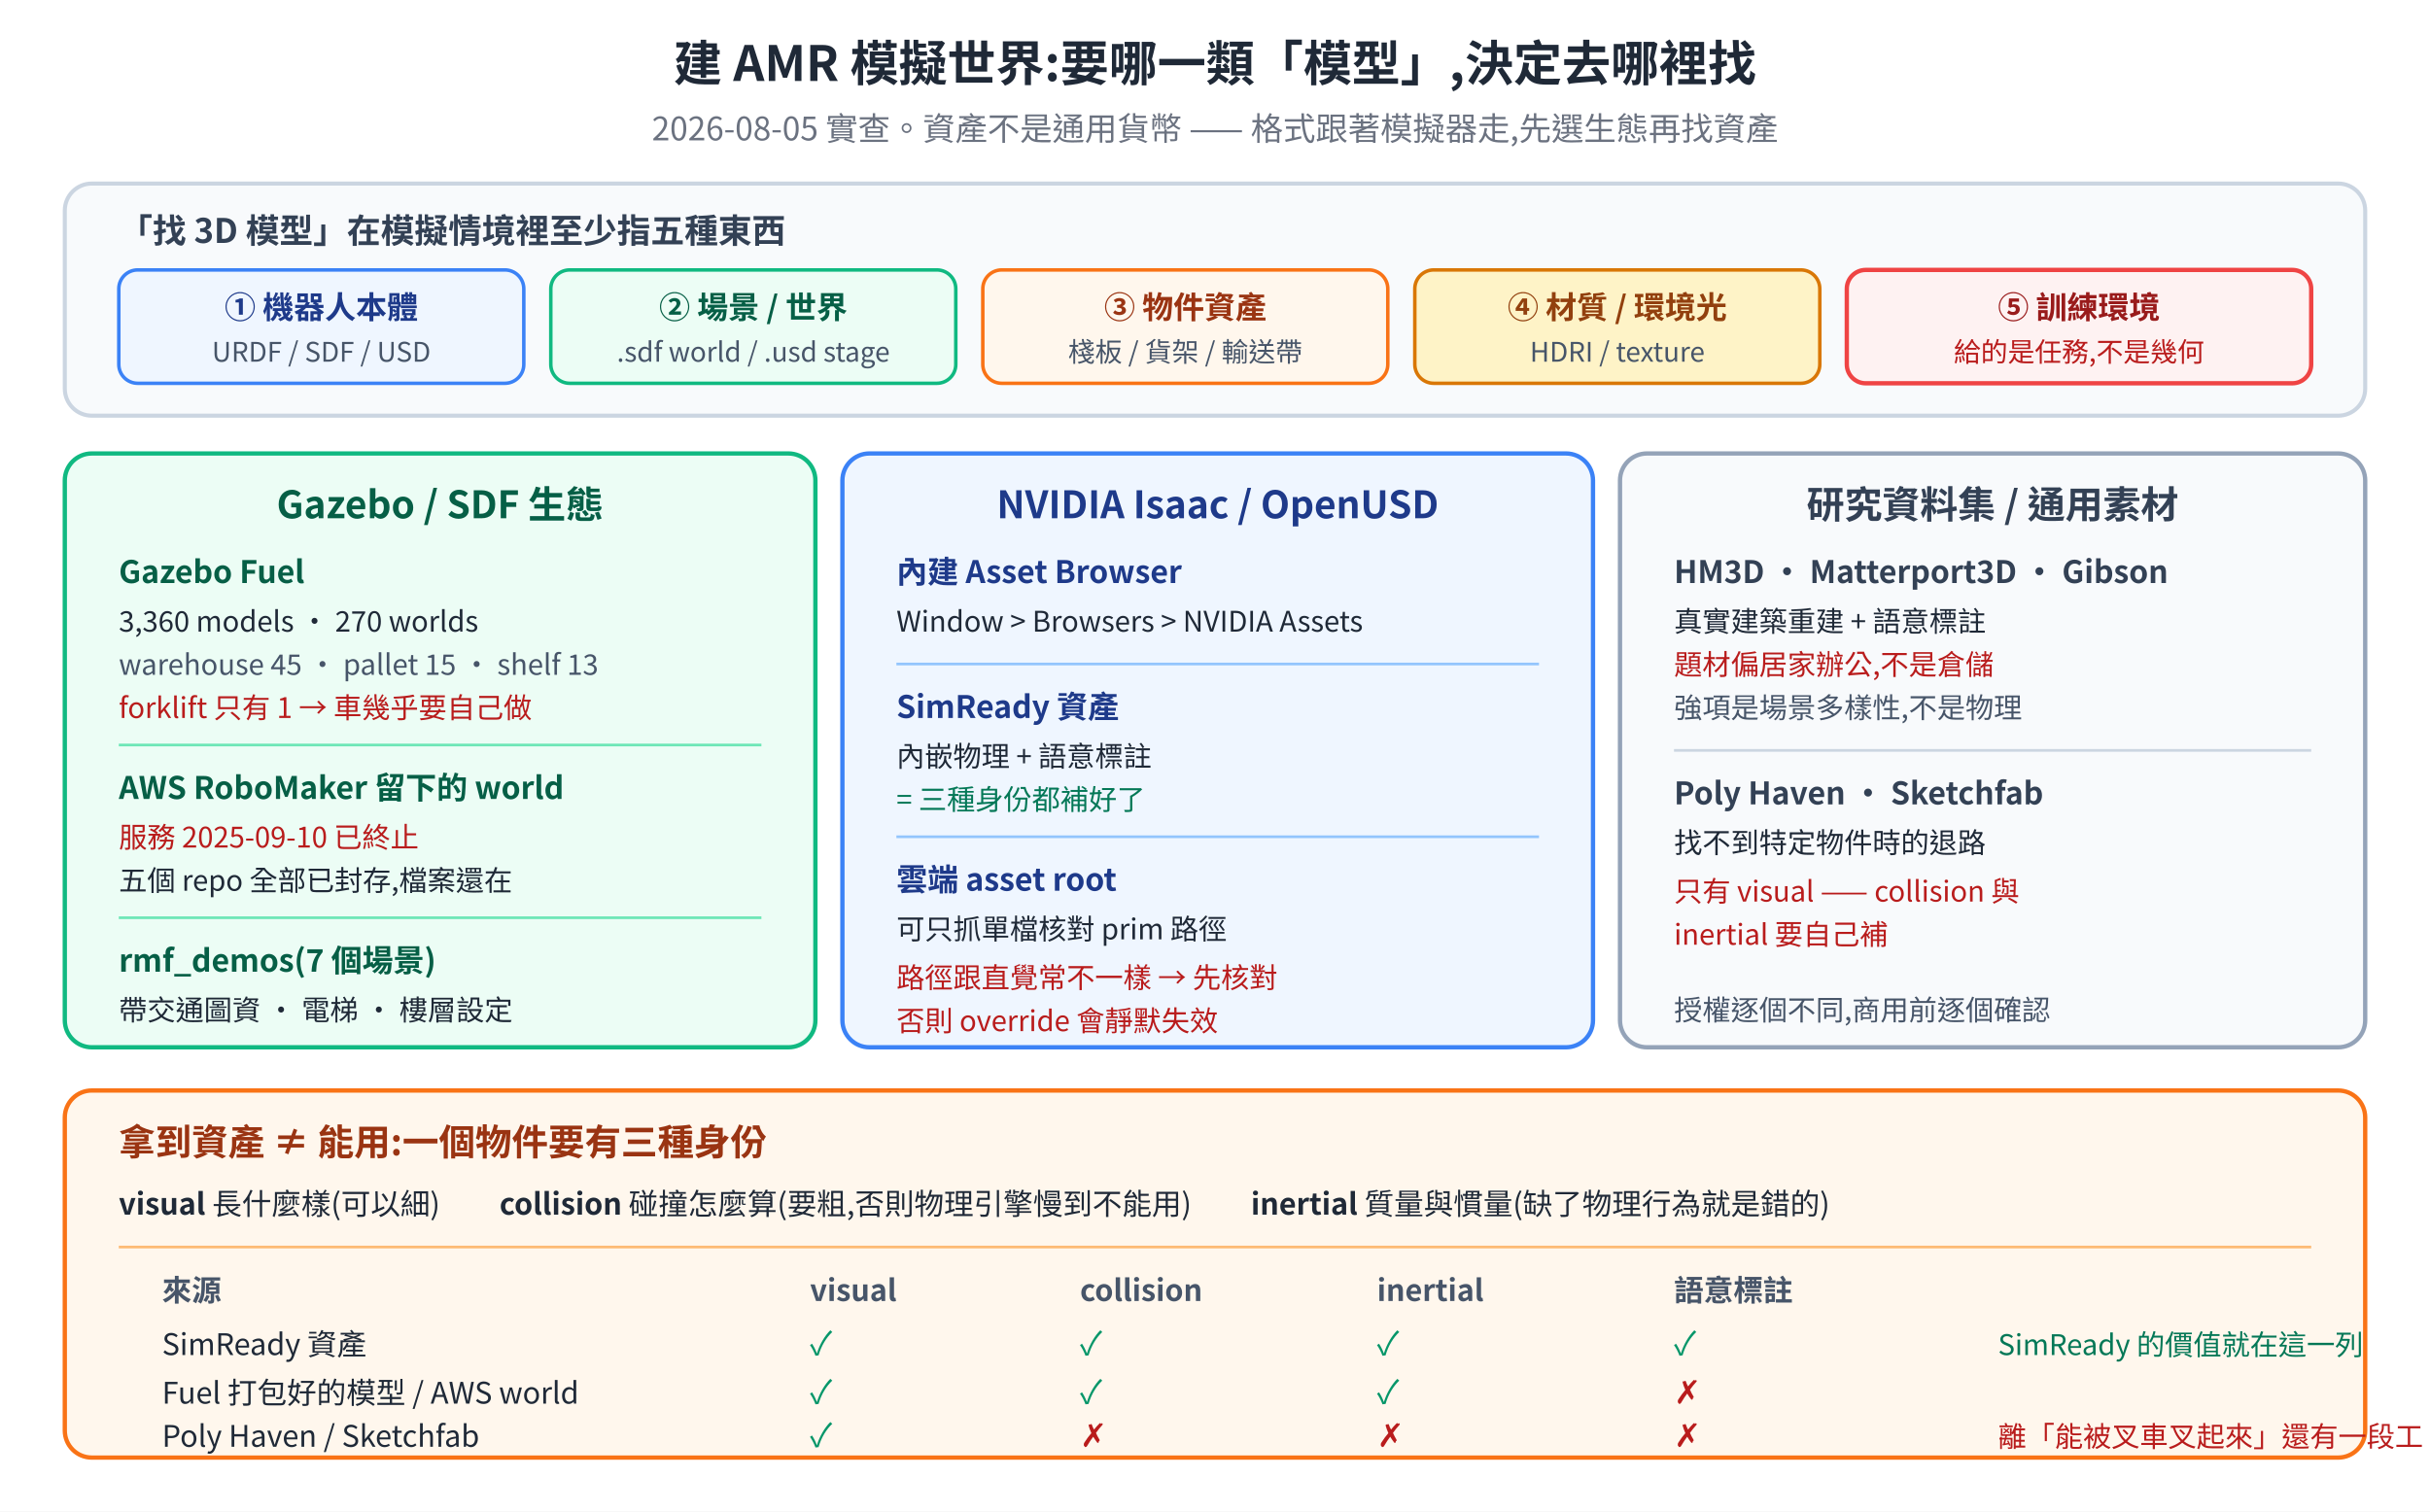
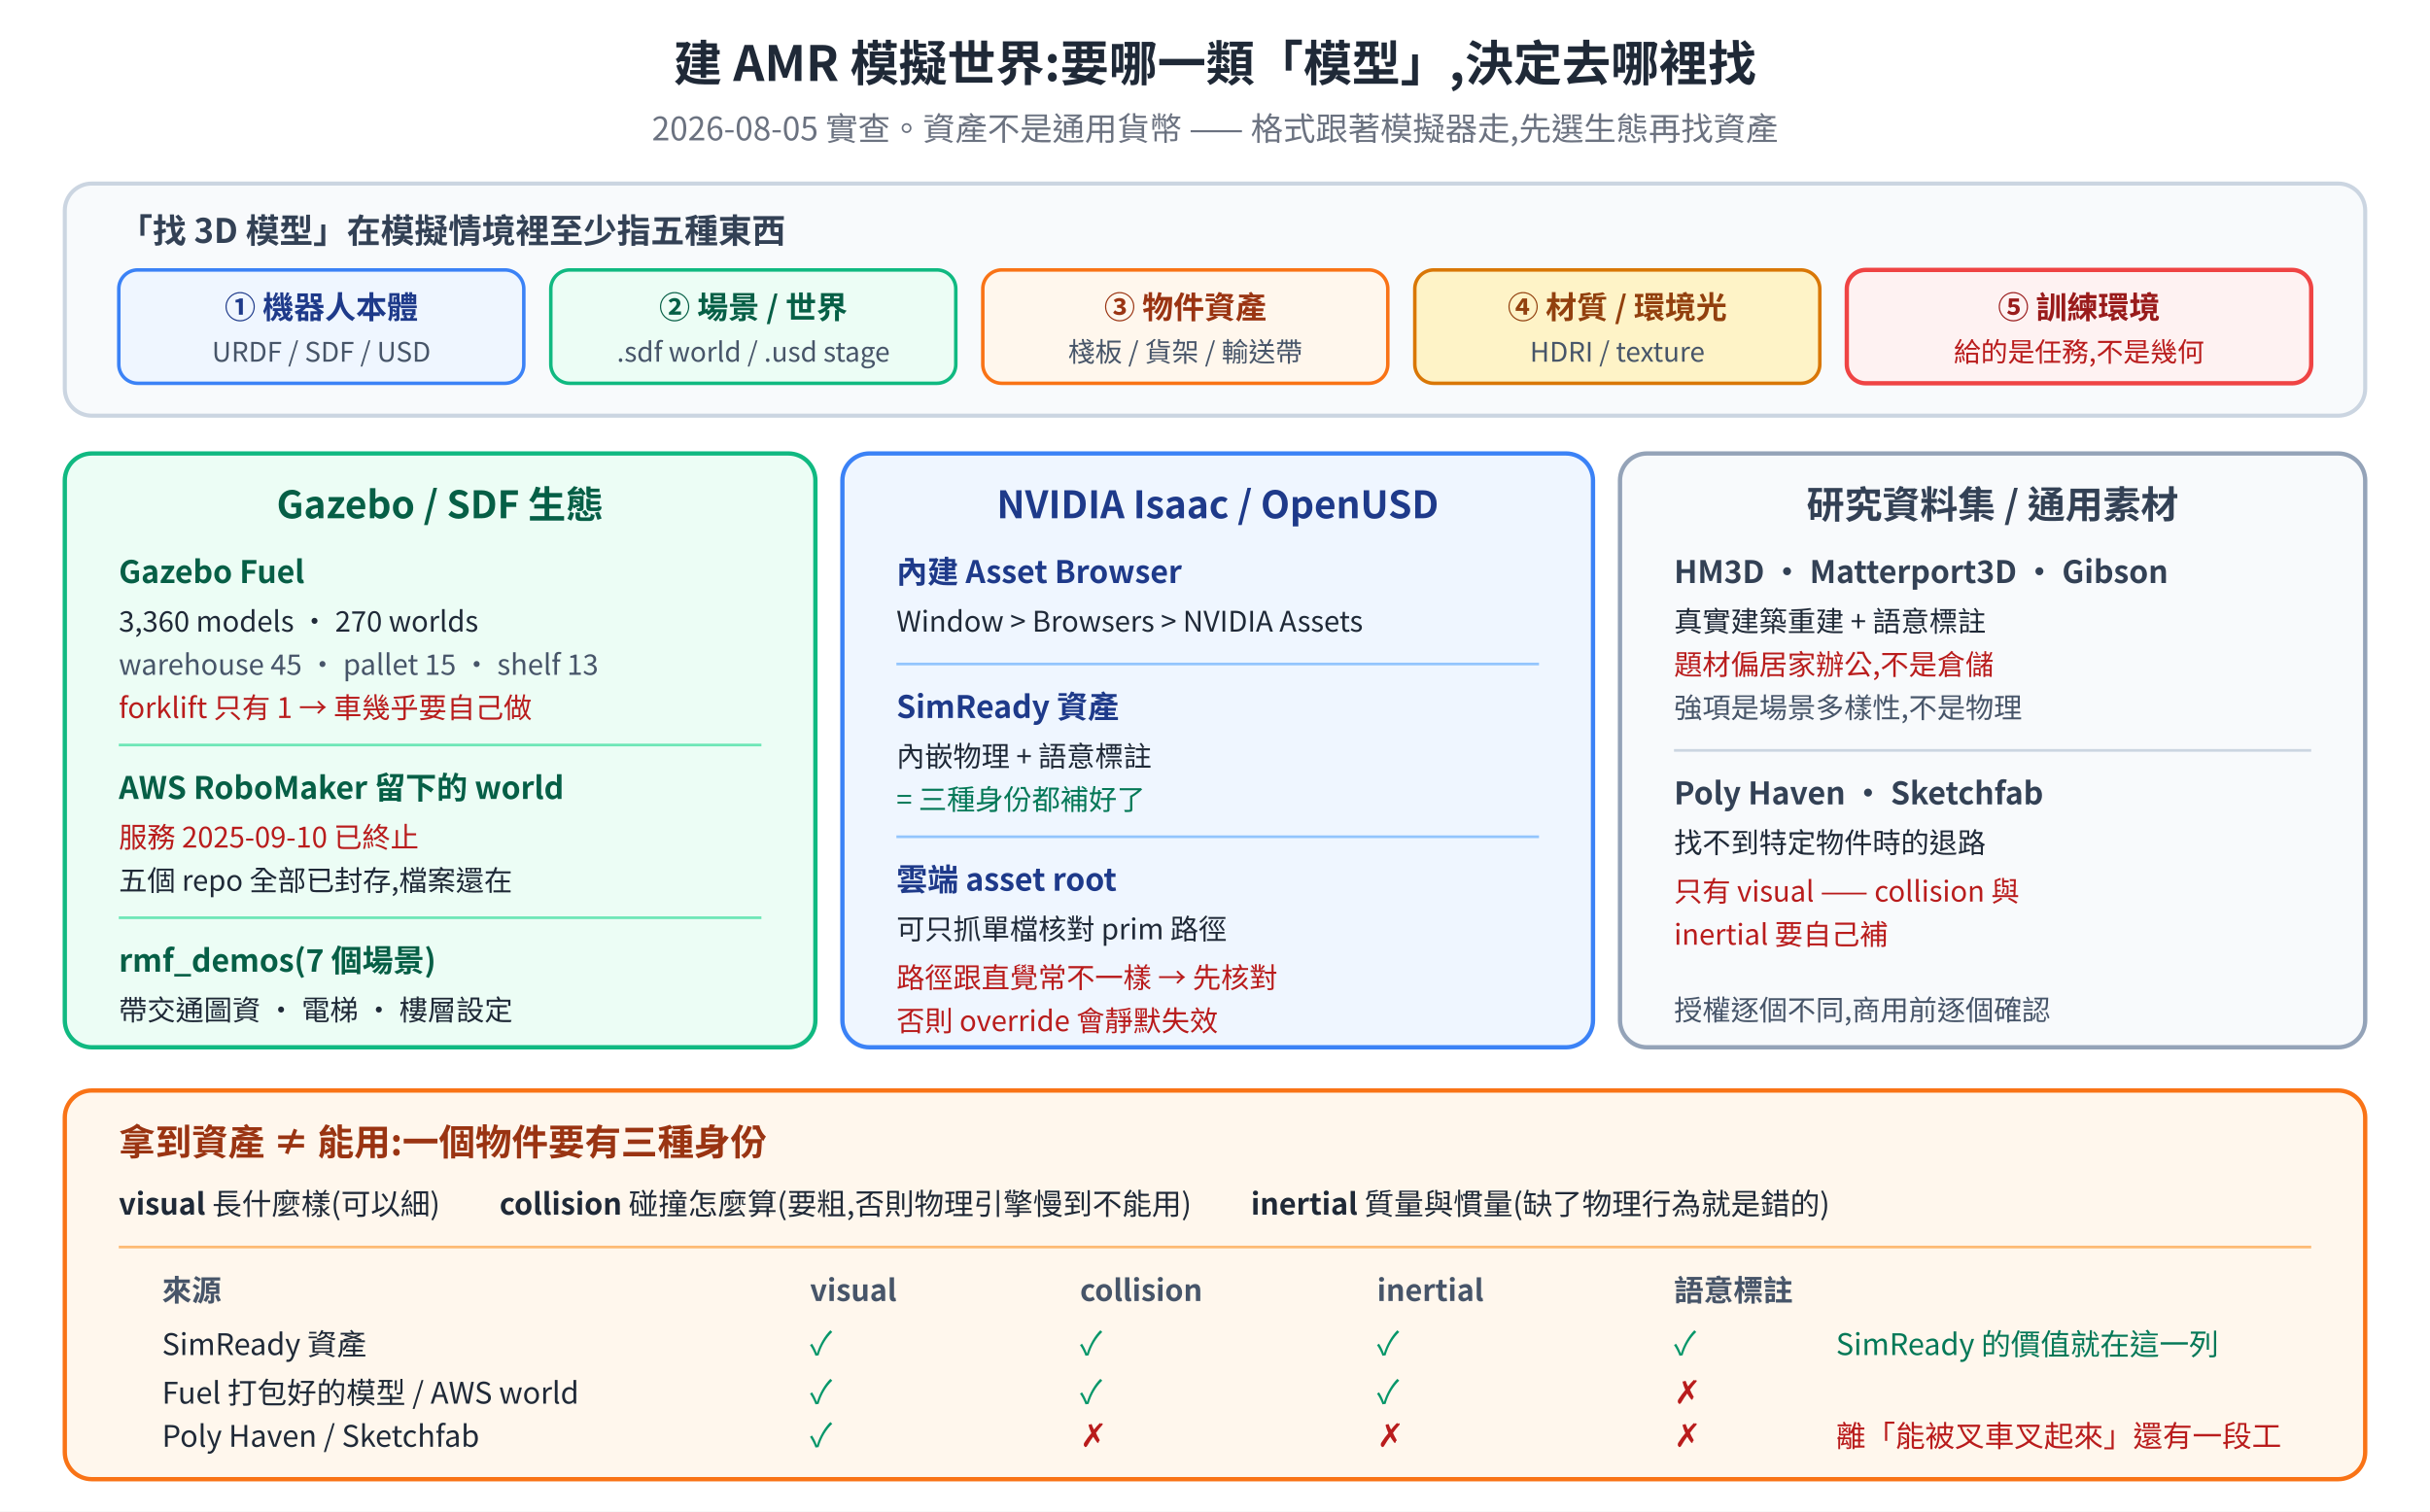
<svg xmlns="http://www.w3.org/2000/svg" viewBox="0 0 900 560" font-family="'Noto Sans CJK TC','PingFang TC','Microsoft JhengHei',sans-serif">
  <defs>
    <marker id="sa-a" markerWidth="10" markerHeight="10" refX="7" refY="4" orient="auto">
      <path d="M0,0 L8,4 L0,8 Z" fill="#F97316" />
    </marker>
  </defs>
  <rect width="900" height="560" fill="#ffffff" />
  <text x="450" y="30" text-anchor="middle" font-size="18" font-weight="700" fill="#1F2937">建 AMR 模擬世界:要哪一類「模型」,決定去哪裡找</text>
  <text x="450" y="52" text-anchor="middle" font-size="12" fill="#6B7280">2026-08-05 實查。資產不是通用貨幣 —— 格式跟著模擬器走,先選生態再找資產</text>
  <rect x="24" y="68" width="852" height="86" rx="10" fill="#F8FAFC" stroke="#CBD5E1" stroke-width="1.5" />
  <text x="44" y="90" font-size="12.5" font-weight="700" fill="#334155">「找 3D 模型」在模擬情境裡至少指五種東西</text>
  <rect x="44" y="100" width="150" height="42" rx="7" fill="#EFF6FF" stroke="#3B82F6" stroke-width="1.3" />
  <text x="119" y="118" text-anchor="middle" font-size="11.5" font-weight="700" fill="#1E3A8A">① 機器人本體</text>
  <text x="119" y="134" text-anchor="middle" font-size="10" fill="#475569">URDF / SDF / USD</text>
  <rect x="204" y="100" width="150" height="42" rx="7" fill="#ECFDF5" stroke="#10B981" stroke-width="1.3" />
  <text x="279" y="118" text-anchor="middle" font-size="11.5" font-weight="700" fill="#065F46">② 場景 / 世界</text>
  <text x="279" y="134" text-anchor="middle" font-size="10" fill="#475569">.sdf world / .usd stage</text>
  <rect x="364" y="100" width="150" height="42" rx="7" fill="#FFF7ED" stroke="#F97316" stroke-width="1.3" />
  <text x="439" y="118" text-anchor="middle" font-size="11.5" font-weight="700" fill="#9A3412">③ 物件資產</text>
  <text x="439" y="134" text-anchor="middle" font-size="10" fill="#475569">棧板 / 貨架 / 輸送帶</text>
  <rect x="524" y="100" width="150" height="42" rx="7" fill="#FEF3C7" stroke="#D97706" stroke-width="1.3" />
  <text x="599" y="118" text-anchor="middle" font-size="11.5" font-weight="700" fill="#92400E">④ 材質 / 環境光</text>
  <text x="599" y="134" text-anchor="middle" font-size="10" fill="#475569">HDRI / texture</text>
  <rect x="684" y="100" width="172" height="42" rx="7" fill="#FEF2F2" stroke="#EF4444" stroke-width="1.6" />
  <text x="770" y="118" text-anchor="middle" font-size="11.5" font-weight="700" fill="#991B1B">⑤ 訓練環境</text>
  <text x="770" y="134" text-anchor="middle" font-size="10" fill="#B91C1C">給的是任務,不是幾何</text>
  <rect x="24" y="168" width="278" height="220" rx="10" fill="#ECFDF5" stroke="#10B981" stroke-width="1.6" />
  <text x="163" y="192" text-anchor="middle" font-size="14" font-weight="700" fill="#065F46">Gazebo / SDF 生態</text>
  <text x="44" y="216" font-size="11.5" font-weight="700" fill="#065F46">Gazebo Fuel</text>
  <text x="44" y="234" font-size="10.5" fill="#1F2937">3,360 models · 270 worlds</text>
  <text x="44" y="250" font-size="10.5" fill="#475569">warehouse 45 · pallet 15 · shelf 13</text>
  <text x="44" y="266" font-size="10.5" fill="#B91C1C">forklift 只有 1 → 車幾乎要自己做</text>
  <line x1="44" y1="276" x2="282" y2="276" stroke="#6EE7B7" stroke-width="1" />
  <text x="44" y="296" font-size="11.5" font-weight="700" fill="#065F46">AWS RoboMaker 留下的 world</text>
  <text x="44" y="314" font-size="10.5" fill="#B91C1C">服務 2025-09-10 已終止</text>
  <text x="44" y="330" font-size="10.5" fill="#1F2937">五個 repo 全部已封存,檔案還在</text>
  <line x1="44" y1="340" x2="282" y2="340" stroke="#6EE7B7" stroke-width="1" />
  <text x="44" y="360" font-size="11.5" font-weight="700" fill="#065F46">rmf_demos(7 個場景)</text>
  <text x="44" y="378" font-size="10.5" fill="#1F2937">帶交通圖資 · 電梯 · 樓層設定</text>
  <rect x="312" y="168" width="278" height="220" rx="10" fill="#EFF6FF" stroke="#3B82F6" stroke-width="1.6" />
  <text x="451" y="192" text-anchor="middle" font-size="14" font-weight="700" fill="#1E3A8A">NVIDIA Isaac / OpenUSD</text>
  <text x="332" y="216" font-size="11.5" font-weight="700" fill="#1E3A8A">內建 Asset Browser</text>
  <text x="332" y="234" font-size="10.5" fill="#1F2937">Window &gt; Browsers &gt; NVIDIA Assets</text>
  <line x1="332" y1="246" x2="570" y2="246" stroke="#93C5FD" stroke-width="1" />
  <text x="332" y="266" font-size="11.5" font-weight="700" fill="#1E3A8A">SimReady 資產</text>
  <text x="332" y="284" font-size="10.5" fill="#1F2937">內嵌物理 + 語意標註</text>
  <text x="332" y="300" font-size="10.5" fill="#047857">= 三種身份都補好了</text>
  <line x1="332" y1="310" x2="570" y2="310" stroke="#93C5FD" stroke-width="1" />
  <text x="332" y="330" font-size="11.5" font-weight="700" fill="#1E3A8A">雲端 asset root</text>
  <text x="332" y="348" font-size="10.5" fill="#1F2937">可只抓單檔核對 prim 路徑</text>
  <text x="332" y="366" font-size="10.5" fill="#B91C1C">路徑跟直覺常不一樣 → 先核對</text>
  <text x="332" y="382" font-size="10.5" fill="#B91C1C">否則 override 會靜默失效</text>
  <rect x="600" y="168" width="276" height="220" rx="10" fill="#F8FAFC" stroke="#94A3B8" stroke-width="1.6" />
  <text x="738" y="192" text-anchor="middle" font-size="14" font-weight="700" fill="#334155">研究資料集 / 通用素材</text>
  <text x="620" y="216" font-size="11.5" font-weight="700" fill="#334155">HM3D · Matterport3D · Gibson</text>
  <text x="620" y="234" font-size="10.5" fill="#1F2937">真實建築重建 + 語意標註</text>
  <text x="620" y="250" font-size="10.5" fill="#B91C1C">題材偏居家辦公,不是倉儲</text>
  <text x="620" y="266" font-size="10.5" fill="#475569">強項是場景多樣性,不是物理</text>
  <line x1="620" y1="278" x2="856" y2="278" stroke="#CBD5E1" stroke-width="1" />
  <text x="620" y="298" font-size="11.5" font-weight="700" fill="#334155">Poly Haven · Sketchfab</text>
  <text x="620" y="316" font-size="10.5" fill="#1F2937">找不到特定物件時的退路</text>
  <text x="620" y="334" font-size="10.5" fill="#B91C1C">只有 visual —— collision 與</text>
  <text x="620" y="350" font-size="10.5" fill="#B91C1C">inertial 要自己補</text>
  <text x="620" y="378" font-size="10.5" fill="#475569">授權逐個不同,商用前逐個確認</text>
-   <rect x="24" y="404" width="852" height="136" rx="10" fill="#FFF7ED" stroke="#F97316" stroke-width="1.6" />
+   <rect x="24" y="404" width="852" height="144" rx="10" fill="#FFF7ED" stroke="#F97316" stroke-width="1.6" />
  <text x="44" y="428" font-size="13.5" font-weight="700" fill="#9A3412">拿到資產 ≠ 能用:一個物件要有三種身份</text>
  <text x="44" y="450" font-size="11" fill="#1F2937">
    <tspan font-weight="700">visual</tspan> 長什麼樣(可以細)　　<tspan font-weight="700">collision</tspan> 碰撞怎麼算(要粗,否則物理引擎慢到不能用)　　<tspan font-weight="700">inertial</tspan> 質量與慣量(缺了物理行為就是錯的)</text>
  <line x1="44" y1="462" x2="856" y2="462" stroke="#FDBA74" stroke-width="1" />
  <text x="60" y="482" font-size="11" font-weight="700" fill="#475569">來源</text>
  <text x="300" y="482" font-size="11" font-weight="700" fill="#475569">visual</text>
  <text x="400" y="482" font-size="11" font-weight="700" fill="#475569">collision</text>
  <text x="510" y="482" font-size="11" font-weight="700" fill="#475569">inertial</text>
  <text x="620" y="482" font-size="11" font-weight="700" fill="#475569">語意標註</text>
  <text x="60" y="502" font-size="11" fill="#1F2937">SimReady 資產</text>
  <text x="300" y="502" font-size="12" fill="#059669">✓</text>
  <text x="400" y="502" font-size="12" fill="#059669">✓</text>
  <text x="510" y="502" font-size="12" fill="#059669">✓</text>
  <text x="620" y="502" font-size="12" fill="#059669">✓</text>
-   <text x="740" y="502" font-size="10.5" fill="#047857">SimReady 的價值就在這一列</text>
+   <text x="680" y="502" font-size="11" fill="#047857">SimReady 的價值就在這一列</text>
  <text x="60" y="520" font-size="11" fill="#1F2937">Fuel 打包好的模型 / AWS world</text>
  <text x="300" y="520" font-size="12" fill="#059669">✓</text>
  <text x="400" y="520" font-size="12" fill="#059669">✓</text>
  <text x="510" y="520" font-size="12" fill="#059669">✓</text>
  <text x="620" y="520" font-size="12" fill="#B91C1C">✗</text>
  <text x="60" y="536" font-size="11" fill="#1F2937">Poly Haven / Sketchfab</text>
  <text x="300" y="536" font-size="12" fill="#059669">✓</text>
  <text x="400" y="536" font-size="12" fill="#B91C1C">✗</text>
  <text x="510" y="536" font-size="12" fill="#B91C1C">✗</text>
  <text x="620" y="536" font-size="12" fill="#B91C1C">✗</text>
-   <text x="740" y="536" font-size="10.5" fill="#B91C1C">離「能被叉車叉起來」還有一段工</text>
+   <text x="680" y="536" font-size="11" fill="#B91C1C">離「能被叉車叉起來」還有一段工</text>
</svg>
